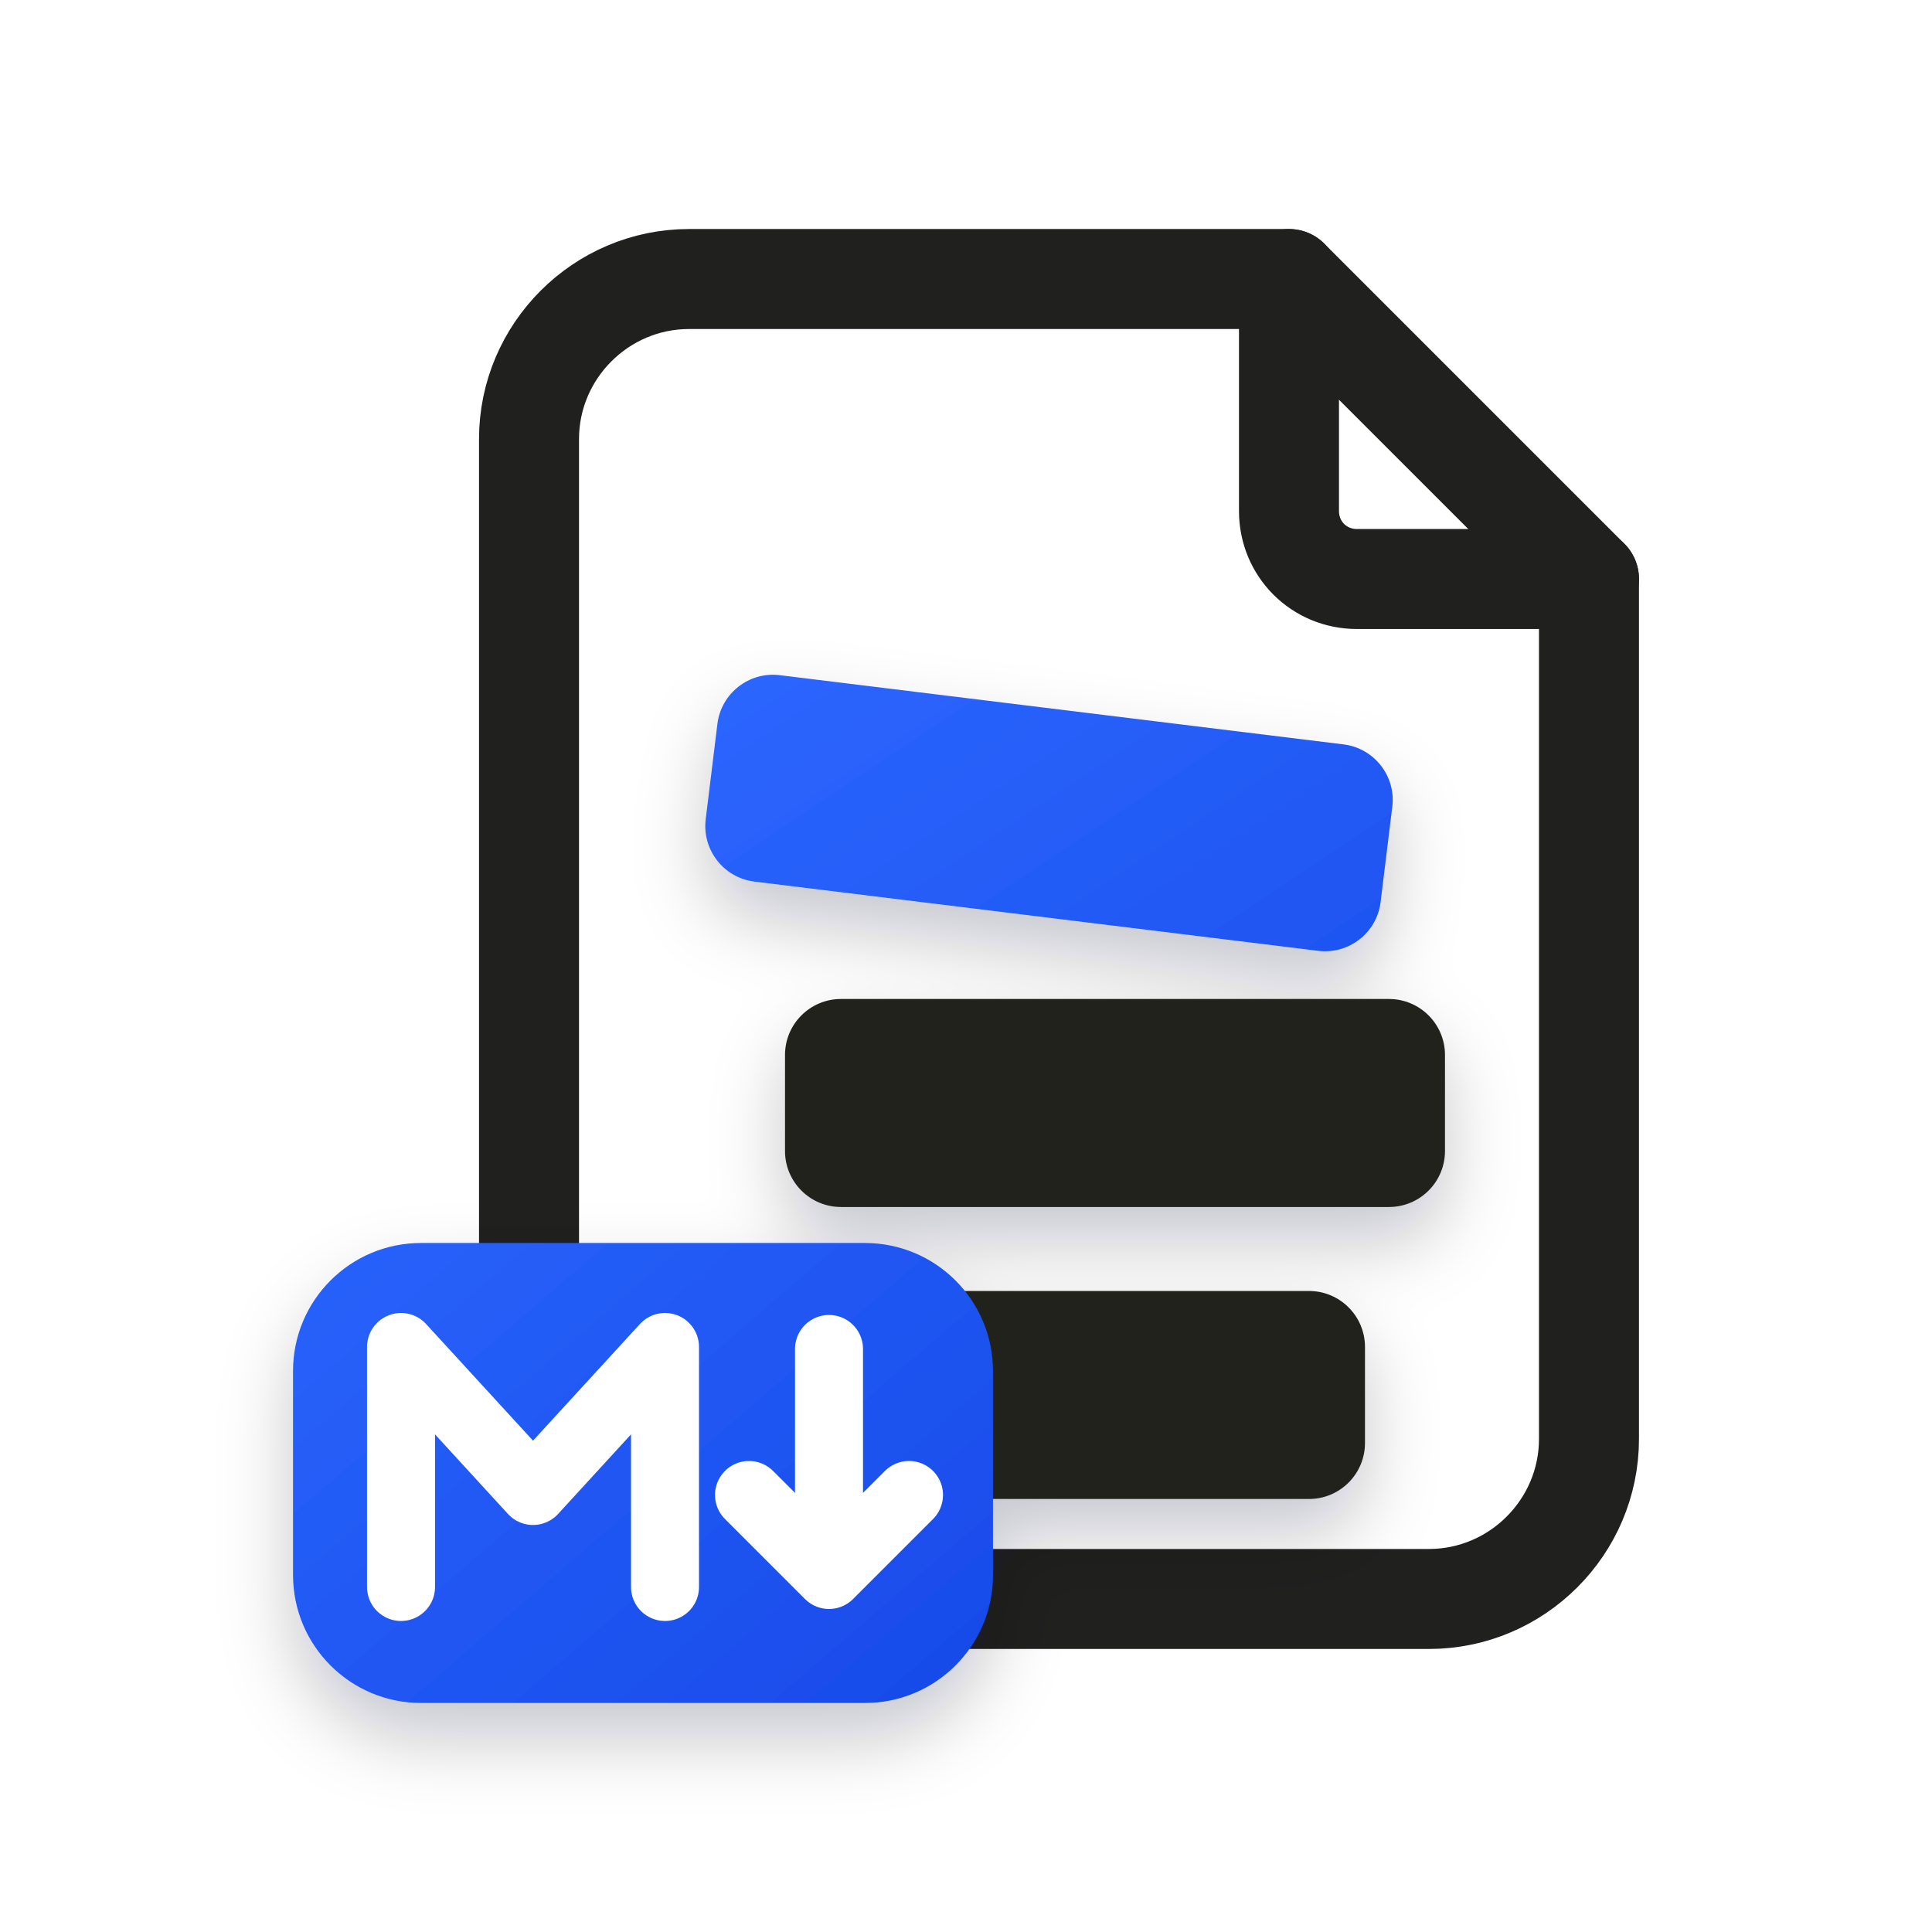
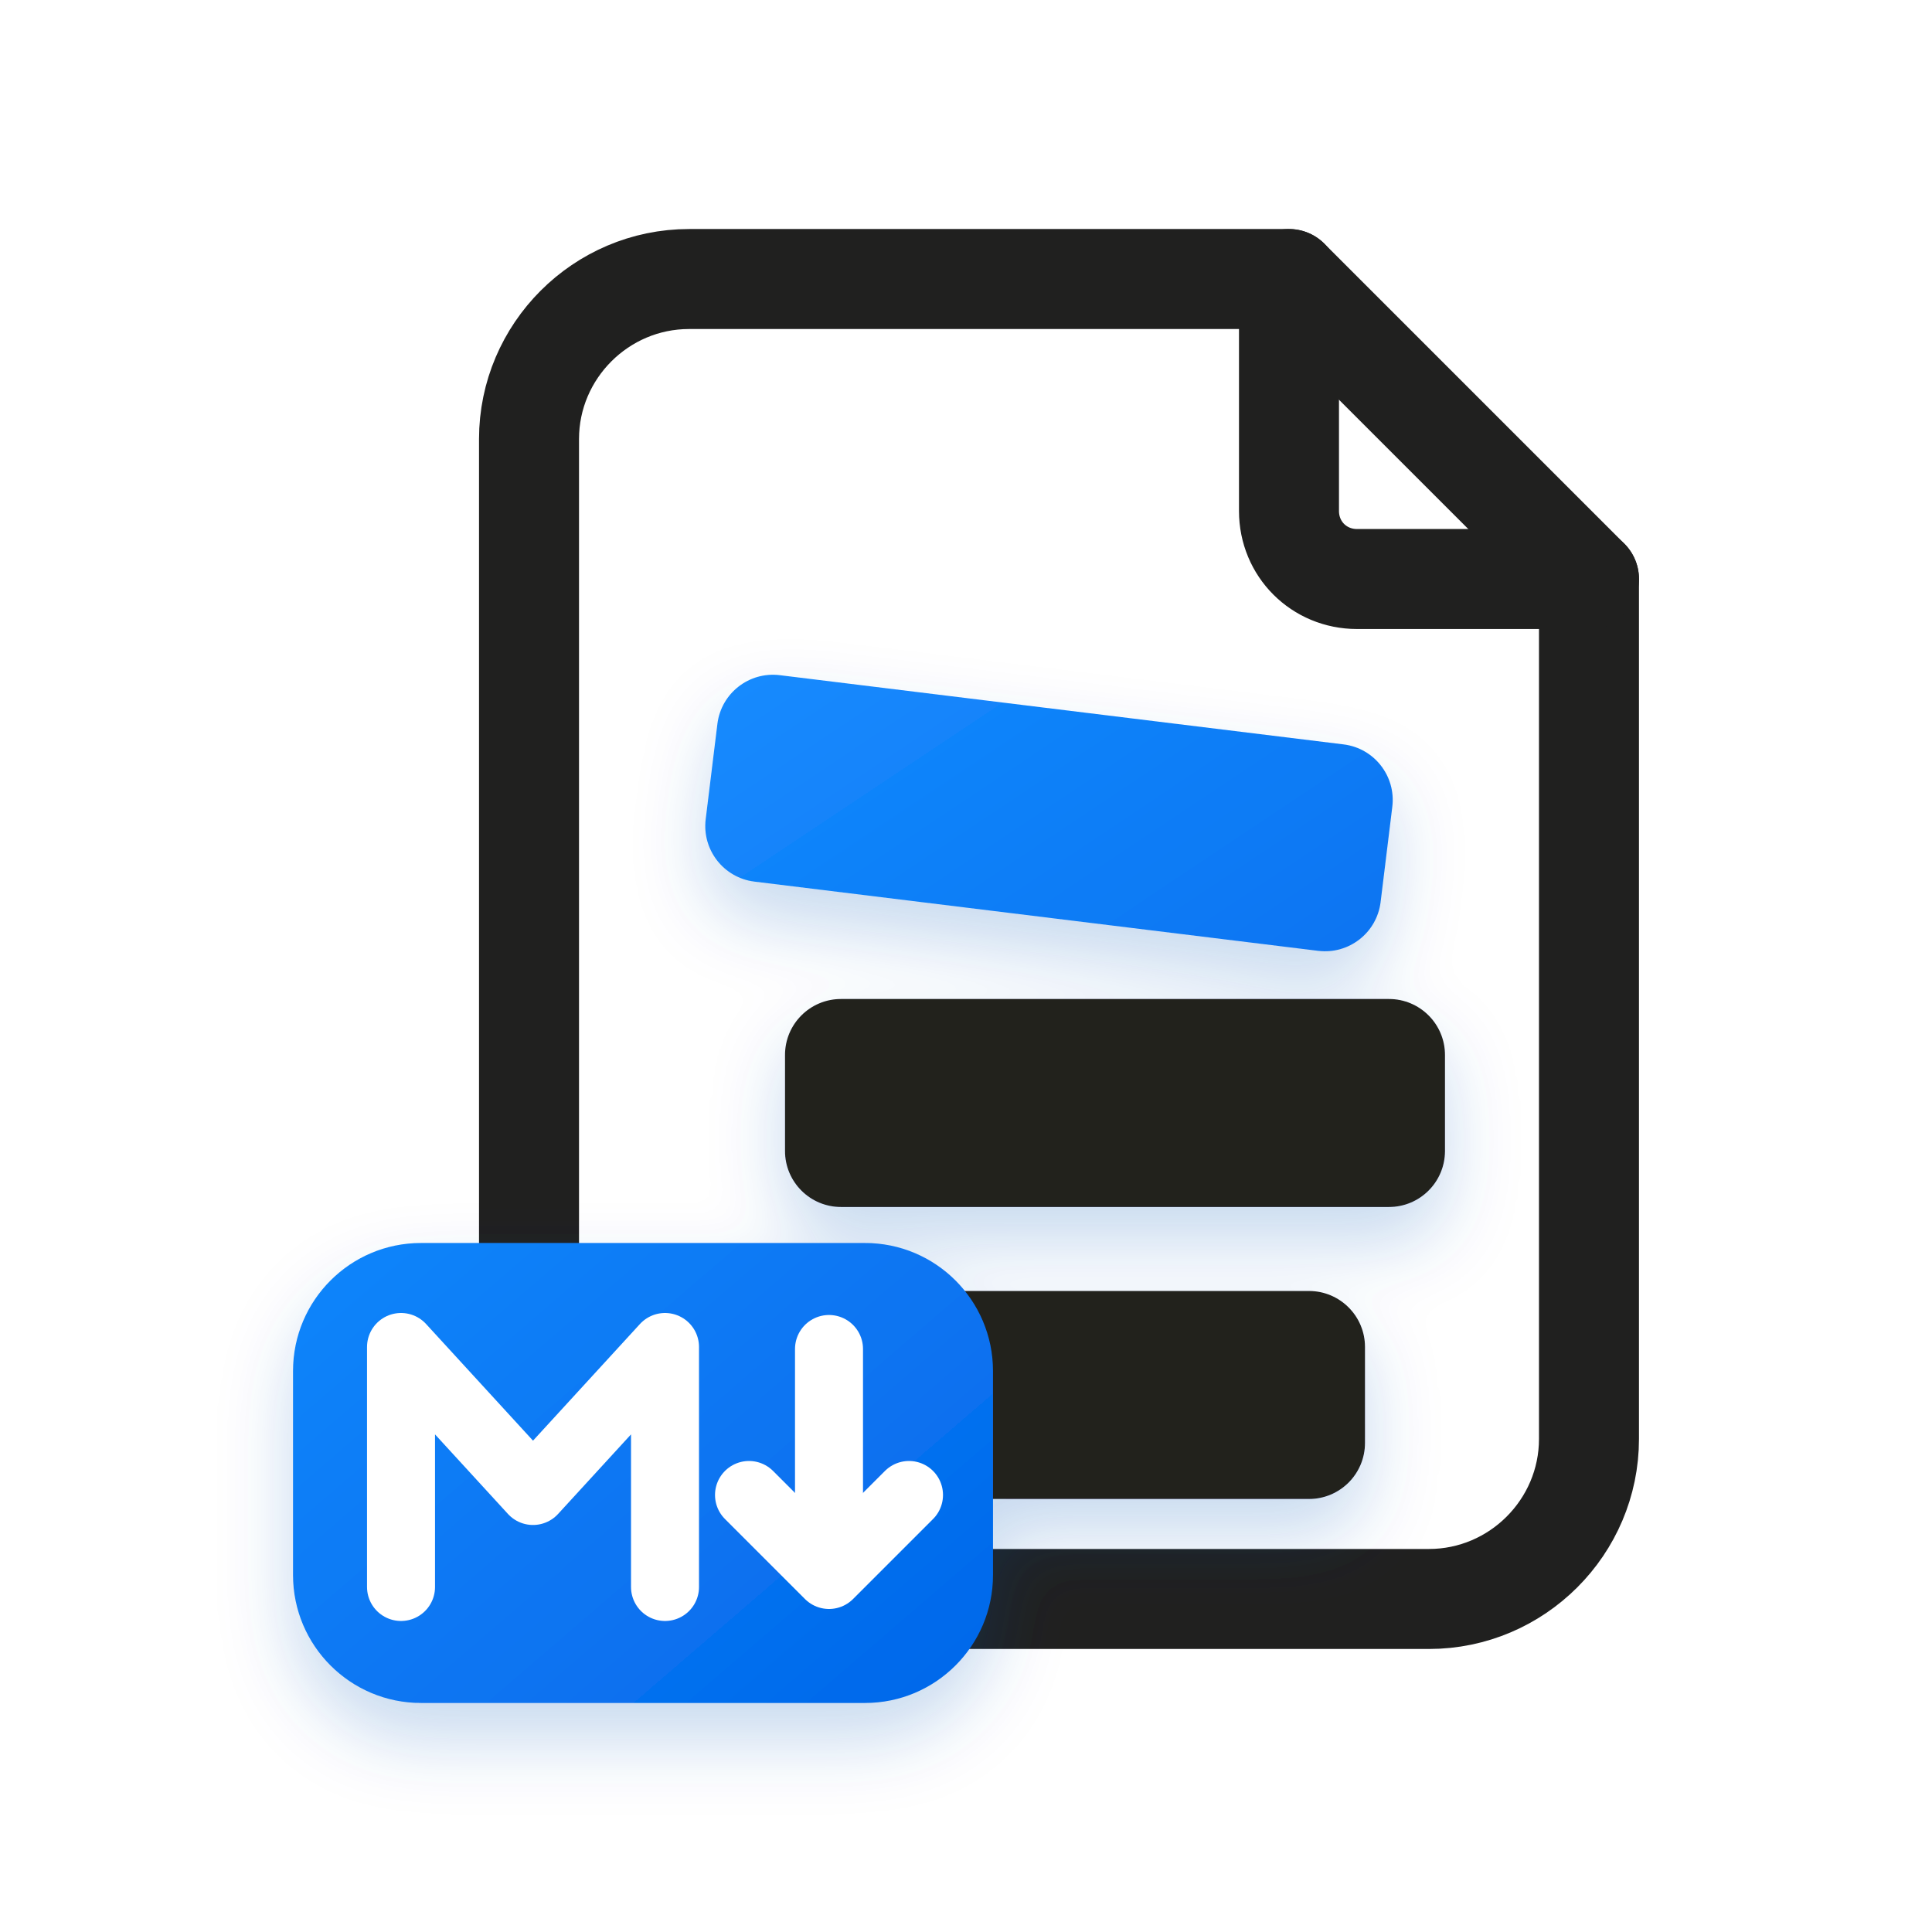
<svg xmlns="http://www.w3.org/2000/svg" viewBox="0 0 1024 1024" role="img" aria-labelledby="title desc">
  <defs>
-     <linearGradient id="royal" x1="350" y1="365" x2="690" y2="760" gradientUnits="userSpaceOnUse">
-       <stop stop-color="#2D67FF" />
-       <stop offset="1" stop-color="#1548E7" />
+     <linearGradient id="clear-azure" x1="350" y1="365" x2="690" y2="760" gradientUnits="userSpaceOnUse">
+       <stop stop-color="#168CFF" />
+       <stop offset="1" stop-color="#0064E8" />
    </linearGradient>
    <filter id="soft-shadow" x="-30%" y="-30%" width="170%" height="190%">
-       <feDropShadow dx="0" dy="18" stdDeviation="18" flood-color="#0F172A" flood-opacity=".22" />
+       <feDropShadow dx="0" dy="18" stdDeviation="18" flood-color="#0059B8" flood-opacity=".22" />
    </filter>
  </defs>
  <rect x="0" y="0" width="1024" height="1024" fill="#FFFFFF" />
  <g transform="translate(512 512) scale(1.06) translate(-478.5 -513.5)">
    <g fill="none" stroke="#20201F" stroke-linecap="round" stroke-linejoin="round">
      <path d="M340 170h300l150 150v430c0 44-36 80-80 80H340c-44 0-80-36-80-80V250c0-44 36-80 80-80Z" stroke-width="50" />
      <path d="M640 170v116c0 19 15 34 34 34h116" stroke-width="50" />
    </g>
-     <g data-block-palette="royal-charcoal-charcoal" filter="url(#soft-shadow)">
-       <rect x="350" y="385" width="340" height="104" rx="28" fill="url(#royal)" transform="rotate(7 520 437)" />
+     <g data-block-palette="clear-azure-charcoal-charcoal" filter="url(#soft-shadow)">
+       <rect x="350" y="385" width="340" height="104" rx="28" fill="url(#clear-azure)" transform="rotate(7 520 437)" />
      <rect x="388" y="530" width="330" height="104" rx="28" fill="#20201F" />
      <rect x="348" y="676" width="330" height="104" rx="28" fill="#20201F" />
-       <rect x="142" y="652" width="350" height="230" rx="64" fill="url(#royal)" />
+       <rect x="142" y="652" width="350" height="230" rx="64" fill="url(#clear-azure)" />
    </g>
    <g fill="none" stroke="#FFFFFF" stroke-linecap="round" stroke-linejoin="round" stroke-width="34">
      <path d="M196 824V704l66 72 66-72v120" />
      <path d="M410 705v108" />
      <path d="m370 778 40 40 40-40" />
    </g>
  </g>
</svg>
